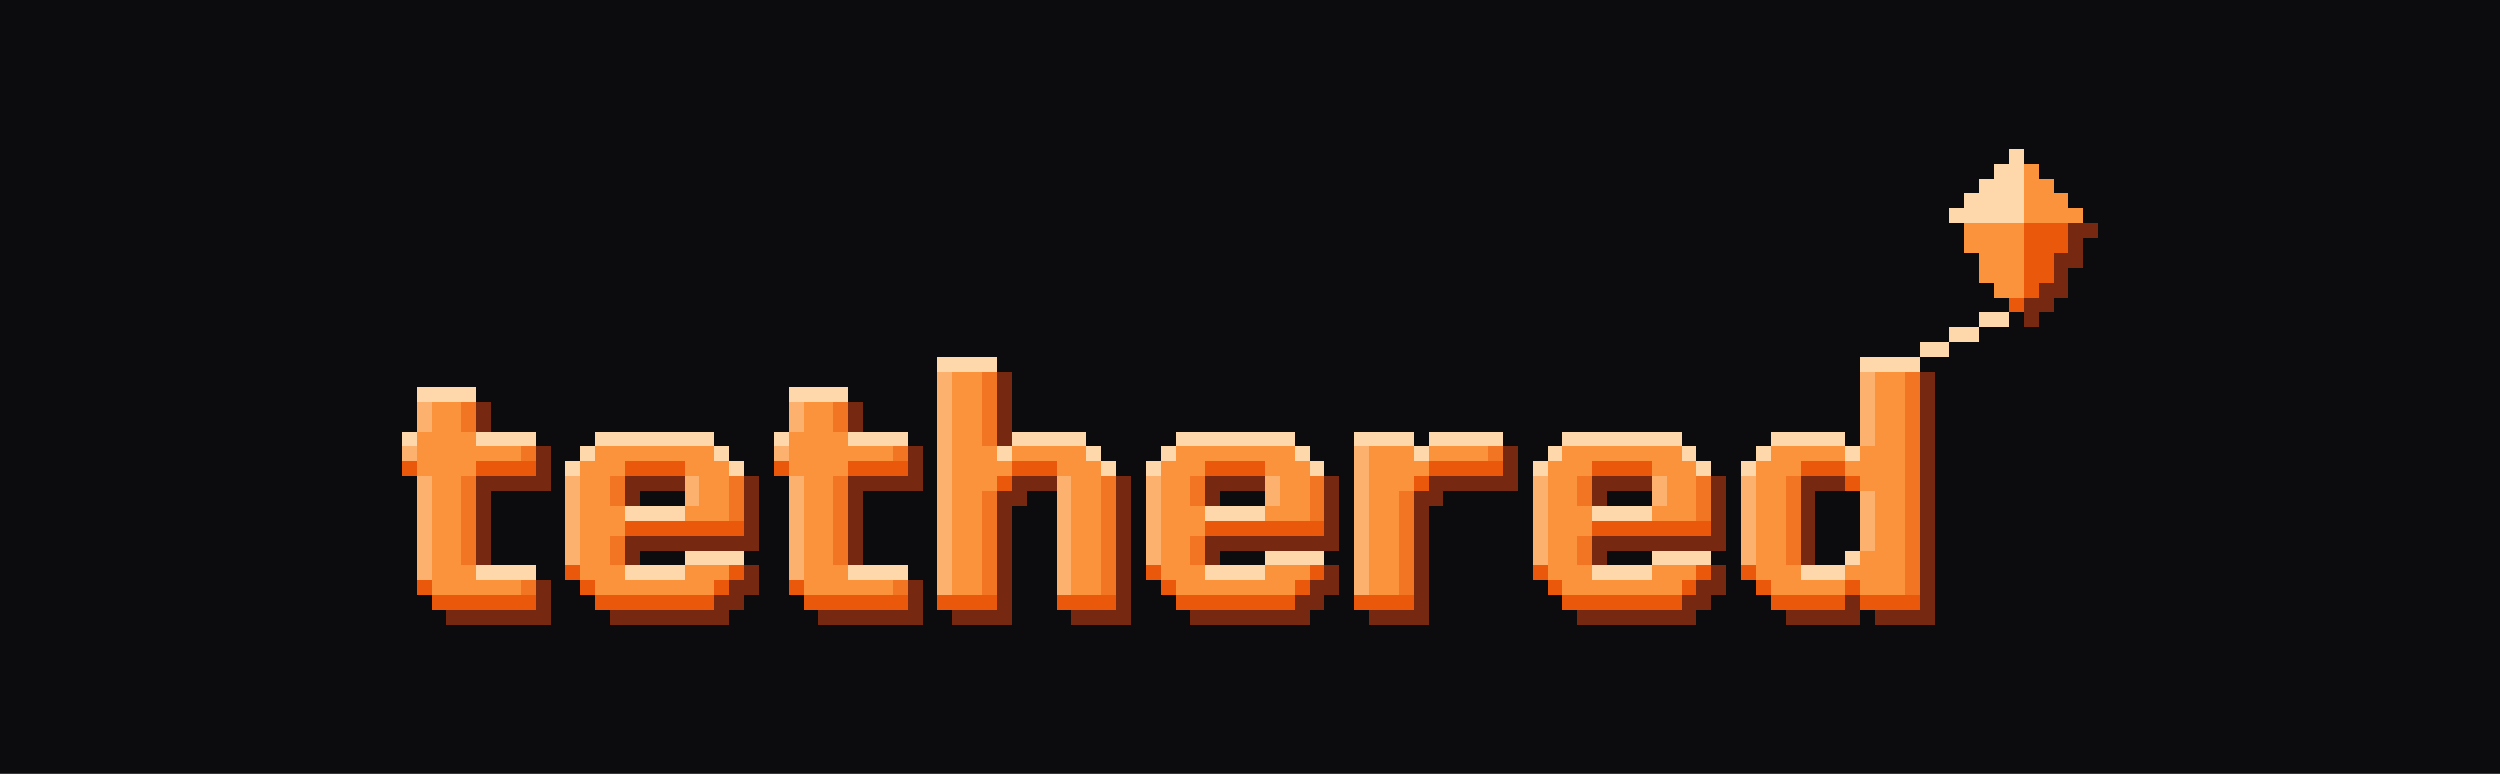
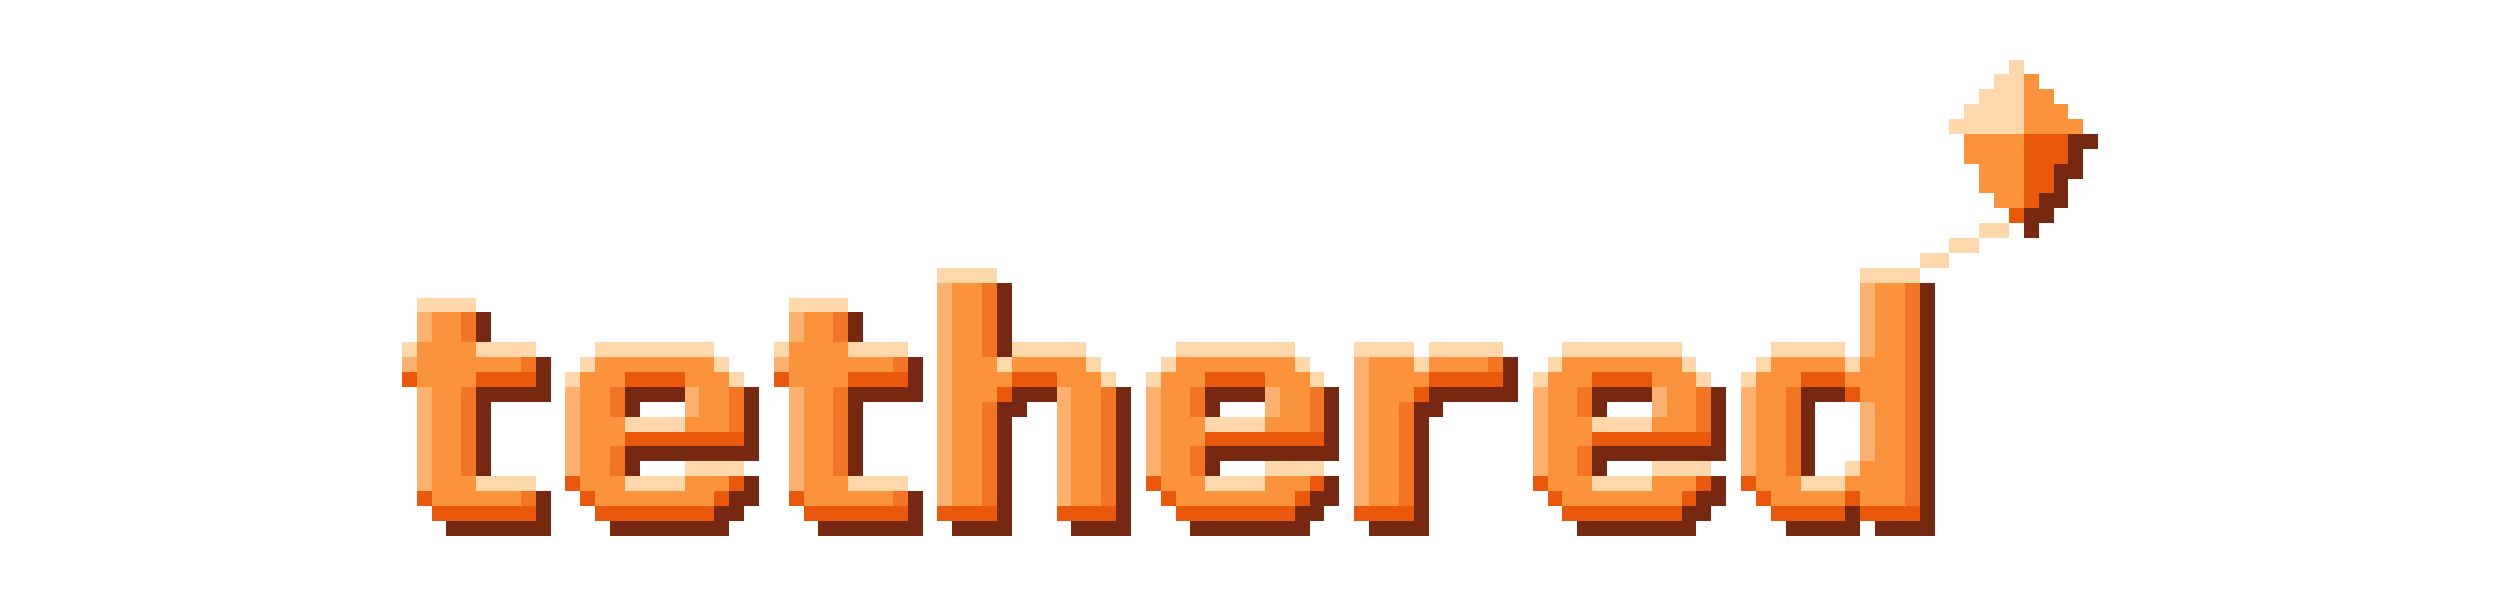
- <svg xmlns="http://www.w3.org/2000/svg" width="336" height="104" viewBox="0 0 336 104" role="img" aria-labelledby="t">
-   <path d="M0 0H336V104H0Z" fill="#0c0c0e" />
-   <g transform="translate(54 20) scale(2)" shape-rendering="crispEdges">
+ <svg xmlns="http://www.w3.org/2000/svg" width="336" height="80" viewBox="0 0 336 80" role="img" aria-labelledby="t">
+   <g transform="translate(54 8) scale(2)" shape-rendering="crispEdges">
    <path fill="#fed7aa" d="M108 0h1v1h-1zM107 1h2v1h-2zM106 2h3v1h-3zM105 3h4v1h-4zM104 4h5v1h-5zM106 11h2v1h-2zM104 12h2v1h-2zM102 13h2v1h-2zM36 14h4v1h-4zM98 14h4v1h-4zM1 16h4v1h-4zM26 16h4v1h-4zM0 19h1v1h-1zM5 19h4v1h-4zM13 19h8v1h-8zM25 19h1v1h-1zM30 19h4v1h-4zM41 19h5v1h-5zM52 19h8v1h-8zM64 19h4v1h-4zM69 19h5v1h-5zM78 19h8v1h-8zM92 19h5v1h-5zM12 20h1v1h-1zM21 20h1v1h-1zM40 20h1v1h-1zM46 20h1v1h-1zM51 20h1v1h-1zM60 20h1v1h-1zM68 20h1v1h-1zM77 20h1v1h-1zM86 20h1v1h-1zM91 20h1v1h-1zM97 20h1v1h-1zM11 21h1v1h-1zM22 21h1v1h-1zM47 21h1v1h-1zM50 21h1v1h-1zM61 21h1v1h-1zM76 21h1v1h-1zM87 21h1v1h-1zM90 21h1v1h-1zM15 24h4v1h-4zM54 24h4v1h-4zM80 24h4v1h-4zM19 27h4v1h-4zM58 27h4v1h-4zM84 27h4v1h-4zM97 27h1v1h-1zM5 28h4v1h-4zM15 28h4v1h-4zM30 28h4v1h-4zM54 28h4v1h-4zM80 28h4v1h-4zM94 28h3v1h-3z" />
    <path fill="#fb923c" d="M109 1h1v1h-1zM109 2h2v1h-2zM109 3h3v1h-3zM109 4h4v1h-4zM105 5h4v1h-4zM105 6h4v1h-4zM106 7h3v1h-3zM106 8h3v1h-3zM107 9h2v1h-2zM37 15h2v1h-2zM99 15h2v1h-2zM37 16h2v1h-2zM99 16h2v1h-2zM2 17h2v1h-2zM27 17h2v1h-2zM37 17h2v1h-2zM99 17h2v1h-2zM2 18h2v1h-2zM27 18h2v1h-2zM37 18h2v1h-2zM99 18h2v1h-2zM1 19h4v1h-4zM26 19h4v1h-4zM37 19h2v1h-2zM99 19h2v1h-2zM1 20h7v1h-7zM13 20h8v1h-8zM26 20h7v1h-7zM37 20h3v1h-3zM41 20h5v1h-5zM52 20h8v1h-8zM65 20h3v1h-3zM69 20h4v1h-4zM78 20h8v1h-8zM92 20h5v1h-5zM98 20h3v1h-3zM1 21h4v1h-4zM12 21h3v1h-3zM19 21h3v1h-3zM26 21h4v1h-4zM37 21h4v1h-4zM44 21h3v1h-3zM51 21h3v1h-3zM58 21h3v1h-3zM65 21h4v1h-4zM77 21h3v1h-3zM84 21h3v1h-3zM91 21h3v1h-3zM97 21h4v1h-4zM2 22h2v1h-2zM12 22h2v1h-2zM20 22h2v1h-2zM27 22h2v1h-2zM37 22h3v1h-3zM45 22h2v1h-2zM51 22h2v1h-2zM59 22h2v1h-2zM65 22h3v1h-3zM77 22h2v1h-2zM85 22h2v1h-2zM91 22h2v1h-2zM98 22h3v1h-3zM2 23h2v1h-2zM12 23h2v1h-2zM20 23h2v1h-2zM27 23h2v1h-2zM37 23h2v1h-2zM45 23h2v1h-2zM51 23h2v1h-2zM59 23h2v1h-2zM65 23h2v1h-2zM77 23h2v1h-2zM85 23h2v1h-2zM91 23h2v1h-2zM99 23h2v1h-2zM2 24h2v1h-2zM12 24h3v1h-3zM19 24h3v1h-3zM27 24h2v1h-2zM37 24h2v1h-2zM45 24h2v1h-2zM51 24h3v1h-3zM58 24h3v1h-3zM65 24h2v1h-2zM77 24h3v1h-3zM84 24h3v1h-3zM91 24h2v1h-2zM99 24h2v1h-2zM2 25h2v1h-2zM12 25h3v1h-3zM27 25h2v1h-2zM37 25h2v1h-2zM45 25h2v1h-2zM51 25h3v1h-3zM65 25h2v1h-2zM77 25h3v1h-3zM91 25h2v1h-2zM99 25h2v1h-2zM2 26h2v1h-2zM12 26h2v1h-2zM27 26h2v1h-2zM37 26h2v1h-2zM45 26h2v1h-2zM51 26h2v1h-2zM65 26h2v1h-2zM77 26h2v1h-2zM91 26h2v1h-2zM99 26h2v1h-2zM2 27h2v1h-2zM12 27h2v1h-2zM27 27h2v1h-2zM37 27h2v1h-2zM45 27h2v1h-2zM51 27h2v1h-2zM65 27h2v1h-2zM77 27h2v1h-2zM91 27h2v1h-2zM98 27h3v1h-3zM2 28h3v1h-3zM12 28h3v1h-3zM19 28h3v1h-3zM27 28h3v1h-3zM37 28h2v1h-2zM45 28h2v1h-2zM51 28h3v1h-3zM58 28h3v1h-3zM65 28h2v1h-2zM77 28h3v1h-3zM84 28h3v1h-3zM91 28h3v1h-3zM97 28h4v1h-4zM2 29h6v1h-6zM13 29h8v1h-8zM27 29h6v1h-6zM37 29h2v1h-2zM45 29h2v1h-2zM52 29h8v1h-8zM65 29h2v1h-2zM78 29h8v1h-8zM92 29h5v1h-5zM98 29h3v1h-3z" />
    <path fill="#ea580c" d="M109 5h3v1h-3zM109 6h3v1h-3zM109 7h2v1h-2zM109 8h2v1h-2zM109 9h1v1h-1zM108 10h1v1h-1zM0 21h1v1h-1zM5 21h4v1h-4zM15 21h4v1h-4zM25 21h1v1h-1zM30 21h4v1h-4zM41 21h3v1h-3zM54 21h4v1h-4zM69 21h5v1h-5zM80 21h4v1h-4zM94 21h3v1h-3zM40 22h1v1h-1zM68 22h1v1h-1zM97 22h1v1h-1zM15 25h8v1h-8zM54 25h8v1h-8zM80 25h8v1h-8zM11 28h1v1h-1zM22 28h1v1h-1zM50 28h1v1h-1zM61 28h1v1h-1zM76 28h1v1h-1zM87 28h1v1h-1zM90 28h1v1h-1zM1 29h1v1h-1zM12 29h1v1h-1zM21 29h1v1h-1zM26 29h1v1h-1zM51 29h1v1h-1zM60 29h1v1h-1zM77 29h1v1h-1zM86 29h1v1h-1zM91 29h1v1h-1zM97 29h1v1h-1zM2 30h7v1h-7zM13 30h8v1h-8zM27 30h7v1h-7zM36 30h4v1h-4zM44 30h4v1h-4zM52 30h8v1h-8zM64 30h4v1h-4zM78 30h8v1h-8zM92 30h5v1h-5zM98 30h4v1h-4z" />
    <path fill="#762910" d="M112 5h2v1h-2zM112 6h1v1h-1zM111 7h2v1h-2zM111 8h1v1h-1zM110 9h2v1h-2zM109 10h2v1h-2zM109 11h1v1h-1zM40 15h1v1h-1zM102 15h1v1h-1zM40 16h1v1h-1zM102 16h1v1h-1zM5 17h1v1h-1zM30 17h1v1h-1zM40 17h1v1h-1zM102 17h1v1h-1zM5 18h1v1h-1zM30 18h1v1h-1zM40 18h1v1h-1zM102 18h1v1h-1zM40 19h1v1h-1zM102 19h1v1h-1zM9 20h1v1h-1zM34 20h1v1h-1zM74 20h1v1h-1zM102 20h1v1h-1zM9 21h1v1h-1zM34 21h1v1h-1zM74 21h1v1h-1zM102 21h1v1h-1zM5 22h5v1h-5zM15 22h4v1h-4zM23 22h1v1h-1zM30 22h5v1h-5zM41 22h3v1h-3zM48 22h1v1h-1zM54 22h4v1h-4zM62 22h1v1h-1zM69 22h6v1h-6zM80 22h4v1h-4zM88 22h1v1h-1zM94 22h3v1h-3zM102 22h1v1h-1zM5 23h1v1h-1zM15 23h1v1h-1zM23 23h1v1h-1zM30 23h1v1h-1zM40 23h2v1h-2zM48 23h1v1h-1zM54 23h1v1h-1zM62 23h1v1h-1zM68 23h2v1h-2zM80 23h1v1h-1zM88 23h1v1h-1zM94 23h1v1h-1zM102 23h1v1h-1zM5 24h1v1h-1zM23 24h1v1h-1zM30 24h1v1h-1zM40 24h1v1h-1zM48 24h1v1h-1zM62 24h1v1h-1zM68 24h1v1h-1zM88 24h1v1h-1zM94 24h1v1h-1zM102 24h1v1h-1zM5 25h1v1h-1zM23 25h1v1h-1zM30 25h1v1h-1zM40 25h1v1h-1zM48 25h1v1h-1zM62 25h1v1h-1zM68 25h1v1h-1zM88 25h1v1h-1zM94 25h1v1h-1zM102 25h1v1h-1zM5 26h1v1h-1zM15 26h9v1h-9zM30 26h1v1h-1zM40 26h1v1h-1zM48 26h1v1h-1zM54 26h9v1h-9zM68 26h1v1h-1zM80 26h9v1h-9zM94 26h1v1h-1zM102 26h1v1h-1zM5 27h1v1h-1zM15 27h1v1h-1zM30 27h1v1h-1zM40 27h1v1h-1zM48 27h1v1h-1zM54 27h1v1h-1zM68 27h1v1h-1zM80 27h1v1h-1zM94 27h1v1h-1zM102 27h1v1h-1zM23 28h1v1h-1zM40 28h1v1h-1zM48 28h1v1h-1zM62 28h1v1h-1zM68 28h1v1h-1zM88 28h1v1h-1zM102 28h1v1h-1zM9 29h1v1h-1zM22 29h2v1h-2zM34 29h1v1h-1zM40 29h1v1h-1zM48 29h1v1h-1zM61 29h2v1h-2zM68 29h1v1h-1zM87 29h2v1h-2zM102 29h1v1h-1zM9 30h1v1h-1zM21 30h2v1h-2zM34 30h1v1h-1zM40 30h1v1h-1zM48 30h1v1h-1zM60 30h2v1h-2zM68 30h1v1h-1zM86 30h2v1h-2zM97 30h1v1h-1zM102 30h1v1h-1zM3 31h7v1h-7zM14 31h8v1h-8zM28 31h7v1h-7zM37 31h4v1h-4zM45 31h4v1h-4zM53 31h8v1h-8zM65 31h4v1h-4zM79 31h8v1h-8zM93 31h5v1h-5zM99 31h4v1h-4z" />
    <path fill="#fcb16e" d="M36 15h1v1h-1zM98 15h1v1h-1zM36 16h1v1h-1zM98 16h1v1h-1zM1 17h1v1h-1zM26 17h1v1h-1zM36 17h1v1h-1zM98 17h1v1h-1zM1 18h1v1h-1zM26 18h1v1h-1zM36 18h1v1h-1zM98 18h1v1h-1zM36 19h1v1h-1zM98 19h1v1h-1zM0 20h1v1h-1zM25 20h1v1h-1zM36 20h1v1h-1zM64 20h1v1h-1zM36 21h1v1h-1zM64 21h1v1h-1zM1 22h1v1h-1zM11 22h1v1h-1zM19 22h1v1h-1zM26 22h1v1h-1zM36 22h1v1h-1zM44 22h1v1h-1zM50 22h1v1h-1zM58 22h1v1h-1zM64 22h1v1h-1zM76 22h1v1h-1zM84 22h1v1h-1zM90 22h1v1h-1zM1 23h1v1h-1zM11 23h1v1h-1zM19 23h1v1h-1zM26 23h1v1h-1zM36 23h1v1h-1zM44 23h1v1h-1zM50 23h1v1h-1zM58 23h1v1h-1zM64 23h1v1h-1zM76 23h1v1h-1zM84 23h1v1h-1zM90 23h1v1h-1zM98 23h1v1h-1zM1 24h1v1h-1zM11 24h1v1h-1zM26 24h1v1h-1zM36 24h1v1h-1zM44 24h1v1h-1zM50 24h1v1h-1zM64 24h1v1h-1zM76 24h1v1h-1zM90 24h1v1h-1zM98 24h1v1h-1zM1 25h1v1h-1zM11 25h1v1h-1zM26 25h1v1h-1zM36 25h1v1h-1zM44 25h1v1h-1zM50 25h1v1h-1zM64 25h1v1h-1zM76 25h1v1h-1zM90 25h1v1h-1zM98 25h1v1h-1zM1 26h1v1h-1zM11 26h1v1h-1zM26 26h1v1h-1zM36 26h1v1h-1zM44 26h1v1h-1zM50 26h1v1h-1zM64 26h1v1h-1zM76 26h1v1h-1zM90 26h1v1h-1zM98 26h1v1h-1zM1 27h1v1h-1zM11 27h1v1h-1zM26 27h1v1h-1zM36 27h1v1h-1zM44 27h1v1h-1zM50 27h1v1h-1zM64 27h1v1h-1zM76 27h1v1h-1zM90 27h1v1h-1zM1 28h1v1h-1zM26 28h1v1h-1zM36 28h1v1h-1zM44 28h1v1h-1zM64 28h1v1h-1zM36 29h1v1h-1zM44 29h1v1h-1zM64 29h1v1h-1z" />
    <path fill="#f27524" d="M39 15h1v1h-1zM101 15h1v1h-1zM39 16h1v1h-1zM101 16h1v1h-1zM4 17h1v1h-1zM29 17h1v1h-1zM39 17h1v1h-1zM101 17h1v1h-1zM4 18h1v1h-1zM29 18h1v1h-1zM39 18h1v1h-1zM101 18h1v1h-1zM39 19h1v1h-1zM101 19h1v1h-1zM8 20h1v1h-1zM33 20h1v1h-1zM73 20h1v1h-1zM101 20h1v1h-1zM101 21h1v1h-1zM4 22h1v1h-1zM14 22h1v1h-1zM22 22h1v1h-1zM29 22h1v1h-1zM47 22h1v1h-1zM53 22h1v1h-1zM61 22h1v1h-1zM79 22h1v1h-1zM87 22h1v1h-1zM93 22h1v1h-1zM101 22h1v1h-1zM4 23h1v1h-1zM14 23h1v1h-1zM22 23h1v1h-1zM29 23h1v1h-1zM39 23h1v1h-1zM47 23h1v1h-1zM53 23h1v1h-1zM61 23h1v1h-1zM67 23h1v1h-1zM79 23h1v1h-1zM87 23h1v1h-1zM93 23h1v1h-1zM101 23h1v1h-1zM4 24h1v1h-1zM22 24h1v1h-1zM29 24h1v1h-1zM39 24h1v1h-1zM47 24h1v1h-1zM61 24h1v1h-1zM67 24h1v1h-1zM87 24h1v1h-1zM93 24h1v1h-1zM101 24h1v1h-1zM4 25h1v1h-1zM29 25h1v1h-1zM39 25h1v1h-1zM47 25h1v1h-1zM67 25h1v1h-1zM93 25h1v1h-1zM101 25h1v1h-1zM4 26h1v1h-1zM14 26h1v1h-1zM29 26h1v1h-1zM39 26h1v1h-1zM47 26h1v1h-1zM53 26h1v1h-1zM67 26h1v1h-1zM79 26h1v1h-1zM93 26h1v1h-1zM101 26h1v1h-1zM4 27h1v1h-1zM14 27h1v1h-1zM29 27h1v1h-1zM39 27h1v1h-1zM47 27h1v1h-1zM53 27h1v1h-1zM67 27h1v1h-1zM79 27h1v1h-1zM93 27h1v1h-1zM101 27h1v1h-1zM39 28h1v1h-1zM47 28h1v1h-1zM67 28h1v1h-1zM101 28h1v1h-1zM8 29h1v1h-1zM33 29h1v1h-1zM39 29h1v1h-1zM47 29h1v1h-1zM67 29h1v1h-1zM101 29h1v1h-1z" />
  </g>
</svg>
